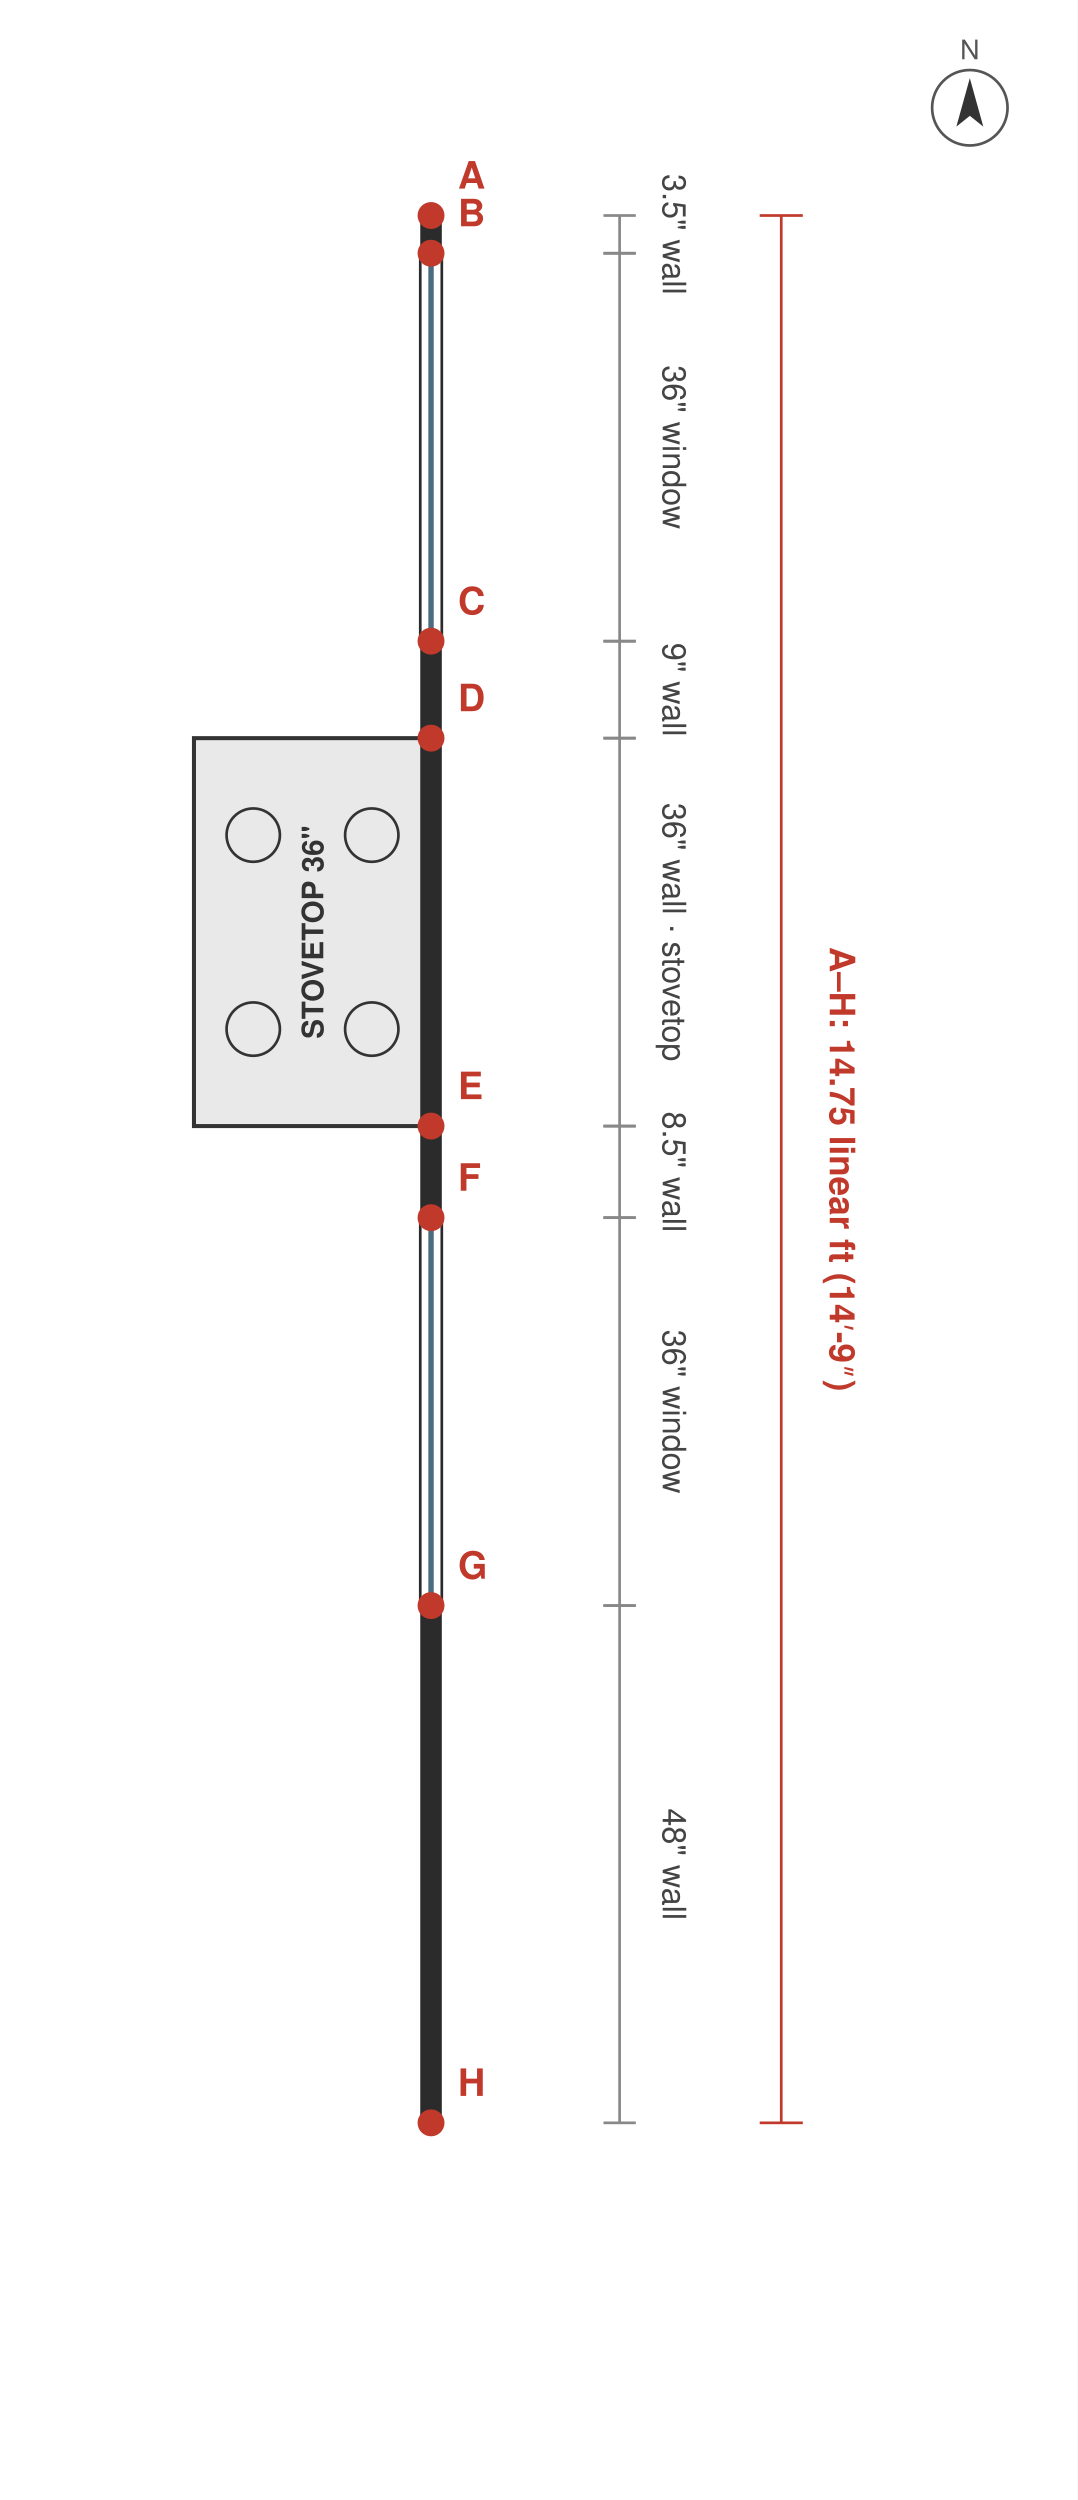
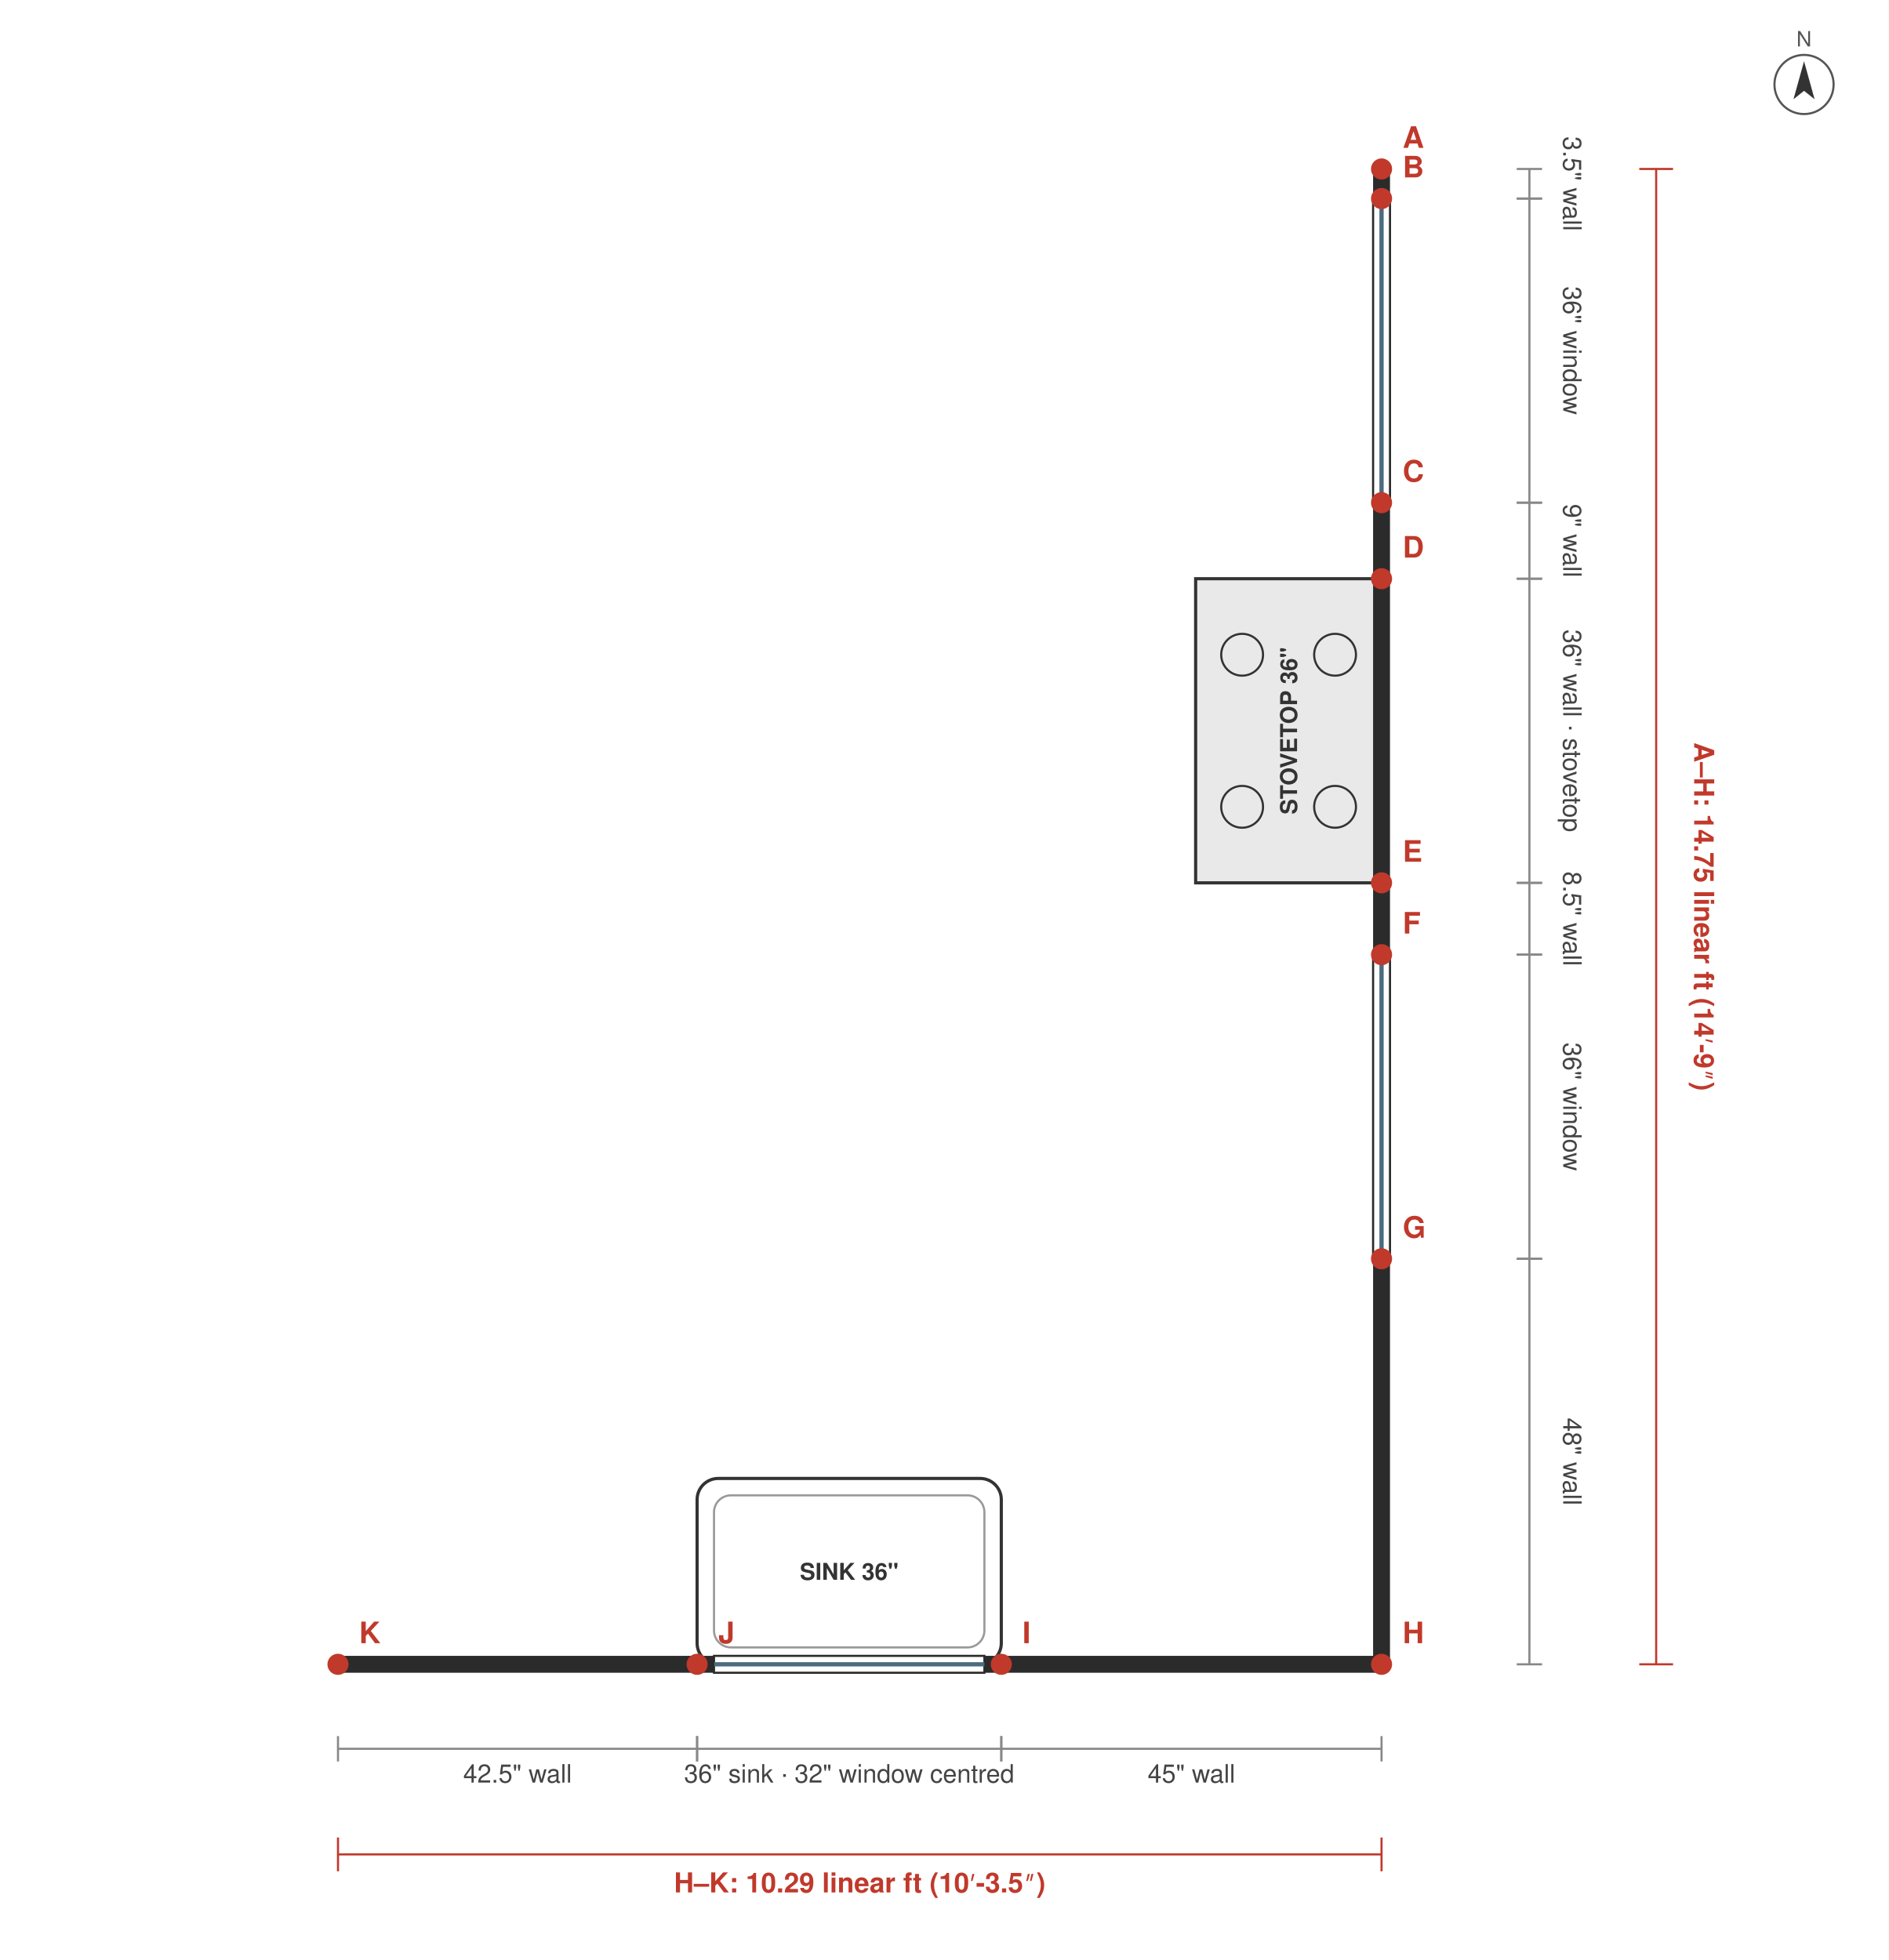
- <svg xmlns="http://www.w3.org/2000/svg" viewBox="0 0 400 928" width="400" height="928" font-family="Helvetica, Arial, sans-serif">
-   <rect width="400" height="928" fill="#ffffff" />
-   <g id="north" transform="translate(360,40)">
+ <svg xmlns="http://www.w3.org/2000/svg" viewBox="0 0 894 928" width="894" height="928" font-family="Helvetica, Arial, sans-serif">
+   <rect width="894" height="928" fill="#ffffff" />
+   <g id="north" transform="translate(854,40)">
    <circle r="14" fill="none" stroke="#555" />
    <path d="M 0 -11 L 5 7 L 0 3 L -5 7 Z" fill="#333" />
    <text y="-18" font-size="10" fill="#555" text-anchor="middle">N</text>
  </g>
  <g id="range-stovetop">
-     <rect x="72.0" y="274.0" width="88.0" height="144.0" fill="#e9e9e9" stroke="#333" stroke-width="1.5" />
-     <circle cx="94.0" cy="310.0" r="9.9" fill="none" stroke="#333" />
-     <circle cx="94.0" cy="382.0" r="9.9" fill="none" stroke="#333" />
-     <circle cx="138.0" cy="310.0" r="9.9" fill="none" stroke="#333" />
-     <circle cx="138.0" cy="382.0" r="9.9" fill="none" stroke="#333" />
-     <text x="120.0" y="346.0" font-size="11" font-weight="700" fill="#333" text-anchor="middle" transform="rotate(-90 120.0 346.0)">STOVETOP 36"</text>
+     <rect x="566.0" y="274.0" width="88.0" height="144.0" fill="#e9e9e9" stroke="#333" stroke-width="1.5" />
+     <circle cx="588.0" cy="310.0" r="9.9" fill="none" stroke="#333" />
+     <circle cx="588.0" cy="382.0" r="9.9" fill="none" stroke="#333" />
+     <circle cx="632.0" cy="310.0" r="9.9" fill="none" stroke="#333" />
+     <circle cx="632.0" cy="382.0" r="9.9" fill="none" stroke="#333" />
+     <text x="614.0" y="346.0" font-size="11" font-weight="700" fill="#333" text-anchor="middle" transform="rotate(-90 614.0 346.0)">STOVETOP 36"</text>
  </g>
-   <line id="wall-AB" x1="160" y1="80" x2="160.0" y2="94.0" stroke="#2b2b2b" stroke-width="8" />
+   <g id="sink-sink">
+     <rect x="330.0" y="700.0" width="144.0" height="88.0" rx="10" fill="#fff" stroke="#333" stroke-width="1.5" />
+     <rect x="338.0" y="708.0" width="128.0" height="72.0" rx="8" fill="none" stroke="#999" />
+     <text x="402.0" y="748.0" font-size="11" font-weight="700" fill="#333" text-anchor="middle">SINK 36"</text>
+   </g>
+   <line id="wall-AB" x1="654.0" y1="80" x2="654.0" y2="94.0" stroke="#2b2b2b" stroke-width="8" />
  <g stroke="#888">
-     <line x1="230" y1="80" x2="230" y2="94.0" />
-     <line x1="224" y1="80" x2="236" y2="80" />
-     <line x1="224" y1="94.0" x2="236" y2="94.0" />
+     <line x1="724.0" y1="80" x2="724.0" y2="94.0" />
+     <line x1="718.0" y1="80" x2="730.0" y2="80" />
+     <line x1="718.0" y1="94.0" x2="730.0" y2="94.0" />
  </g>
-   <text x="246" y="87.0" font-size="12" fill="#444" text-anchor="middle" transform="rotate(90 246 87.0)">3.5" wall</text>
+   <text x="740.0" y="87.0" font-size="12" fill="#444" text-anchor="middle" transform="rotate(90 740.0 87.0)">3.5" wall</text>
  <g id="window-BC">
-     <rect x="156.0" y="94.0" width="8" height="144.0" fill="#fff" stroke="#2b2b2b" />
-     <line x1="160.0" y1="94.0" x2="160.0" y2="238.0" stroke="#4a6b80" stroke-width="2" />
+     <rect x="650.0" y="94.0" width="8" height="144.0" fill="#fff" stroke="#2b2b2b" />
+     <line x1="654.0" y1="94.0" x2="654.0" y2="238.0" stroke="#4a6b80" stroke-width="2" />
  </g>
  <g stroke="#888">
-     <line x1="230.0" y1="94.0" x2="230.0" y2="238.0" />
-     <line x1="224.0" y1="94.0" x2="236.0" y2="94.0" />
-     <line x1="224.0" y1="238.0" x2="236.0" y2="238.0" />
+     <line x1="724.0" y1="94.0" x2="724.0" y2="238.0" />
+     <line x1="718.0" y1="94.0" x2="730.0" y2="94.0" />
+     <line x1="718.0" y1="238.0" x2="730.0" y2="238.0" />
  </g>
-   <text x="246.0" y="166.0" font-size="12" fill="#444" text-anchor="middle" transform="rotate(90 246.0 166.0)">36" window</text>
-   <line id="wall-CD" x1="160.0" y1="238.0" x2="160.0" y2="274.0" stroke="#2b2b2b" stroke-width="8" />
+   <text x="740.0" y="166.0" font-size="12" fill="#444" text-anchor="middle" transform="rotate(90 740.0 166.0)">36" window</text>
+   <line id="wall-CD" x1="654.0" y1="238.0" x2="654.0" y2="274.0" stroke="#2b2b2b" stroke-width="8" />
  <g stroke="#888">
-     <line x1="230.0" y1="238.0" x2="230.0" y2="274.0" />
-     <line x1="224.0" y1="238.0" x2="236.0" y2="238.0" />
-     <line x1="224.0" y1="274.0" x2="236.0" y2="274.0" />
+     <line x1="724.0" y1="238.0" x2="724.0" y2="274.0" />
+     <line x1="718.0" y1="238.0" x2="730.0" y2="238.0" />
+     <line x1="718.0" y1="274.0" x2="730.0" y2="274.0" />
  </g>
-   <text x="246.0" y="256.0" font-size="12" fill="#444" text-anchor="middle" transform="rotate(90 246.0 256.0)">9" wall</text>
-   <line id="wall-DE" x1="160.0" y1="274.0" x2="160.0" y2="418.0" stroke="#2b2b2b" stroke-width="8" />
+   <text x="740.0" y="256.0" font-size="12" fill="#444" text-anchor="middle" transform="rotate(90 740.0 256.0)">9" wall</text>
+   <line id="wall-DE" x1="654.0" y1="274.0" x2="654.0" y2="418.0" stroke="#2b2b2b" stroke-width="8" />
  <g stroke="#888">
-     <line x1="230.0" y1="274.0" x2="230.0" y2="418.0" />
-     <line x1="224.0" y1="274.0" x2="236.0" y2="274.0" />
-     <line x1="224.0" y1="418.0" x2="236.0" y2="418.0" />
+     <line x1="724.0" y1="274.0" x2="724.0" y2="418.0" />
+     <line x1="718.0" y1="274.0" x2="730.0" y2="274.0" />
+     <line x1="718.0" y1="418.0" x2="730.0" y2="418.0" />
  </g>
-   <text x="246.0" y="346.0" font-size="12" fill="#444" text-anchor="middle" transform="rotate(90 246.0 346.0)">36" wall · stovetop</text>
-   <line id="wall-EF" x1="160.0" y1="418.0" x2="160.0" y2="452.0" stroke="#2b2b2b" stroke-width="8" />
+   <text x="740.0" y="346.0" font-size="12" fill="#444" text-anchor="middle" transform="rotate(90 740.0 346.0)">36" wall · stovetop</text>
+   <line id="wall-EF" x1="654.0" y1="418.0" x2="654.0" y2="452.0" stroke="#2b2b2b" stroke-width="8" />
  <g stroke="#888">
-     <line x1="230.0" y1="418.0" x2="230.0" y2="452.0" />
-     <line x1="224.0" y1="418.0" x2="236.0" y2="418.0" />
-     <line x1="224.0" y1="452.0" x2="236.0" y2="452.0" />
+     <line x1="724.0" y1="418.0" x2="724.0" y2="452.0" />
+     <line x1="718.0" y1="418.0" x2="730.0" y2="418.0" />
+     <line x1="718.0" y1="452.0" x2="730.0" y2="452.0" />
  </g>
-   <text x="246.0" y="435.0" font-size="12" fill="#444" text-anchor="middle" transform="rotate(90 246.0 435.0)">8.5" wall</text>
+   <text x="740.0" y="435.0" font-size="12" fill="#444" text-anchor="middle" transform="rotate(90 740.0 435.0)">8.5" wall</text>
  <g id="window-FG">
-     <rect x="156.0" y="452.0" width="8" height="144.0" fill="#fff" stroke="#2b2b2b" />
-     <line x1="160.0" y1="452.0" x2="160.0" y2="596.0" stroke="#4a6b80" stroke-width="2" />
+     <rect x="650.0" y="452.0" width="8" height="144.0" fill="#fff" stroke="#2b2b2b" />
+     <line x1="654.0" y1="452.0" x2="654.0" y2="596.0" stroke="#4a6b80" stroke-width="2" />
  </g>
  <g stroke="#888">
-     <line x1="230.0" y1="452.0" x2="230.0" y2="596.0" />
-     <line x1="224.0" y1="452.0" x2="236.0" y2="452.0" />
-     <line x1="224.0" y1="596.0" x2="236.0" y2="596.0" />
+     <line x1="724.0" y1="452.0" x2="724.0" y2="596.0" />
+     <line x1="718.0" y1="452.0" x2="730.0" y2="452.0" />
+     <line x1="718.0" y1="596.0" x2="730.0" y2="596.0" />
  </g>
-   <text x="246.0" y="524.0" font-size="12" fill="#444" text-anchor="middle" transform="rotate(90 246.0 524.0)">36" window</text>
-   <line id="wall-GH" x1="160.0" y1="596.0" x2="160.0" y2="788.0" stroke="#2b2b2b" stroke-width="8" />
+   <text x="740.0" y="524.0" font-size="12" fill="#444" text-anchor="middle" transform="rotate(90 740.0 524.0)">36" window</text>
+   <line id="wall-GH" x1="654.0" y1="596.0" x2="654.0" y2="788.0" stroke="#2b2b2b" stroke-width="8" />
  <g stroke="#888">
-     <line x1="230.0" y1="596.0" x2="230.0" y2="788.0" />
-     <line x1="224.0" y1="596.0" x2="236.0" y2="596.0" />
-     <line x1="224.0" y1="788.0" x2="236.0" y2="788.0" />
+     <line x1="724.0" y1="596.0" x2="724.0" y2="788.0" />
+     <line x1="718.0" y1="596.0" x2="730.0" y2="596.0" />
+     <line x1="718.0" y1="788.0" x2="730.0" y2="788.0" />
  </g>
-   <text x="246.0" y="692.0" font-size="12" fill="#444" text-anchor="middle" transform="rotate(90 246.0 692.0)">48" wall</text>
+   <text x="740.0" y="692.0" font-size="12" fill="#444" text-anchor="middle" transform="rotate(90 740.0 692.0)">48" wall</text>
+   <line id="wall-HI" x1="654.0" y1="788.0" x2="474.0" y2="788.0" stroke="#2b2b2b" stroke-width="8" />
+   <g stroke="#888">
+     <line x1="654.0" y1="828.0" x2="474.0" y2="828.0" />
+     <line x1="654.0" y1="822.0" x2="654.0" y2="834.0" />
+     <line x1="474.0" y1="822.0" x2="474.0" y2="834.0" />
+   </g>
+   <text x="564.0" y="844.0" font-size="12" fill="#444" text-anchor="middle">45" wall</text>
+   <line id="wall-I_w1" x1="474.0" y1="788.0" x2="466.0" y2="788.0" stroke="#2b2b2b" stroke-width="8" />
+   <g id="window-_w1_w2">
+     <rect x="338.0" y="784.0" width="128.0" height="8" fill="#fff" stroke="#2b2b2b" />
+     <line x1="466.0" y1="788.0" x2="338.0" y2="788.0" stroke="#4a6b80" stroke-width="2" />
+   </g>
+   <line id="wall-_w2J" x1="338.0" y1="788.0" x2="330.0" y2="788.0" stroke="#2b2b2b" stroke-width="8" />
+   <line id="wall-JK" x1="330.0" y1="788.0" x2="160.0" y2="788.0" stroke="#2b2b2b" stroke-width="8" />
+   <g stroke="#888">
+     <line x1="330.0" y1="828.0" x2="160.0" y2="828.0" />
+     <line x1="330.0" y1="822.0" x2="330.0" y2="834.0" />
+     <line x1="160.0" y1="822.0" x2="160.0" y2="834.0" />
+   </g>
+   <text x="245.0" y="844.0" font-size="12" fill="#444" text-anchor="middle">42.5" wall</text>
+   <g stroke="#888">
+     <line x1="474.0" y1="828.0" x2="330.0" y2="828.0" />
+     <line x1="474.0" y1="822.0" x2="474.0" y2="834.0" />
+     <line x1="330.0" y1="822.0" x2="330.0" y2="834.0" />
+   </g>
+   <text x="402.0" y="844.0" font-size="12" fill="#444" text-anchor="middle">36" sink · 32" window centred</text>
  <g stroke="#c0392b">
-     <line x1="290" y1="80" x2="290" y2="788.0" />
-     <line x1="282" y1="80" x2="298" y2="80" />
-     <line x1="282" y1="788.0" x2="298" y2="788.0" />
+     <line x1="784.0" y1="80" x2="784.0" y2="788.0" />
+     <line x1="776.0" y1="80" x2="792.0" y2="80" />
+     <line x1="776.0" y1="788.0" x2="792.0" y2="788.0" />
  </g>
-   <text x="308" y="434.0" font-size="13" font-weight="700" fill="#c0392b" text-anchor="middle" transform="rotate(90 308 434.0)">A–H: 14.75 linear ft (14′-9″)</text>
+   <text x="802.0" y="434.0" font-size="13" font-weight="700" fill="#c0392b" text-anchor="middle" transform="rotate(90 802.0 434.0)">A–H: 14.75 linear ft (14′-9″)</text>
+   <g stroke="#c0392b">
+     <line x1="654.0" y1="878.0" x2="160.0" y2="878.0" />
+     <line x1="654.0" y1="870.0" x2="654.0" y2="886.0" />
+     <line x1="160.0" y1="870.0" x2="160.0" y2="886.0" />
+   </g>
+   <text x="407.0" y="896.0" font-size="13" font-weight="700" fill="#c0392b" text-anchor="middle">H–K: 10.29 linear ft (10′-3.5″)</text>
  <g font-size="14" font-weight="700" fill="#c0392b">
-     <circle cx="160" cy="80" r="5" />
-     <text x="170" y="70">A</text>
-     <circle cx="160.0" cy="94.0" r="5" />
-     <text x="170.0" y="84.0">B</text>
-     <circle cx="160.0" cy="238.0" r="5" />
-     <text x="170.0" y="228.0">C</text>
-     <circle cx="160.0" cy="274.0" r="5" />
-     <text x="170.0" y="264.0">D</text>
-     <circle cx="160.0" cy="418.0" r="5" />
-     <text x="170.0" y="408.0">E</text>
-     <circle cx="160.0" cy="452.0" r="5" />
-     <text x="170.0" y="442.0">F</text>
-     <circle cx="160.0" cy="596.0" r="5" />
-     <text x="170.0" y="586.0">G</text>
+     <circle cx="654.0" cy="80" r="5" />
+     <text x="664.0" y="70">A</text>
+     <circle cx="654.0" cy="94.0" r="5" />
+     <text x="664.0" y="84.0">B</text>
+     <circle cx="654.0" cy="238.0" r="5" />
+     <text x="664.0" y="228.0">C</text>
+     <circle cx="654.0" cy="274.0" r="5" />
+     <text x="664.0" y="264.0">D</text>
+     <circle cx="654.0" cy="418.0" r="5" />
+     <text x="664.0" y="408.0">E</text>
+     <circle cx="654.0" cy="452.0" r="5" />
+     <text x="664.0" y="442.0">F</text>
+     <circle cx="654.0" cy="596.0" r="5" />
+     <text x="664.0" y="586.0">G</text>
+     <circle cx="654.0" cy="788.0" r="5" />
+     <text x="664.0" y="778.0">H</text>
+     <circle cx="474.0" cy="788.0" r="5" />
+     <text x="484.0" y="778.0">I</text>
+     <circle cx="330.0" cy="788.0" r="5" />
+     <text x="340.0" y="778.0">J</text>
    <circle cx="160.0" cy="788.0" r="5" />
-     <text x="170.0" y="778.0">H</text>
+     <text x="170.0" y="778.0">K</text>
  </g>
</svg>
